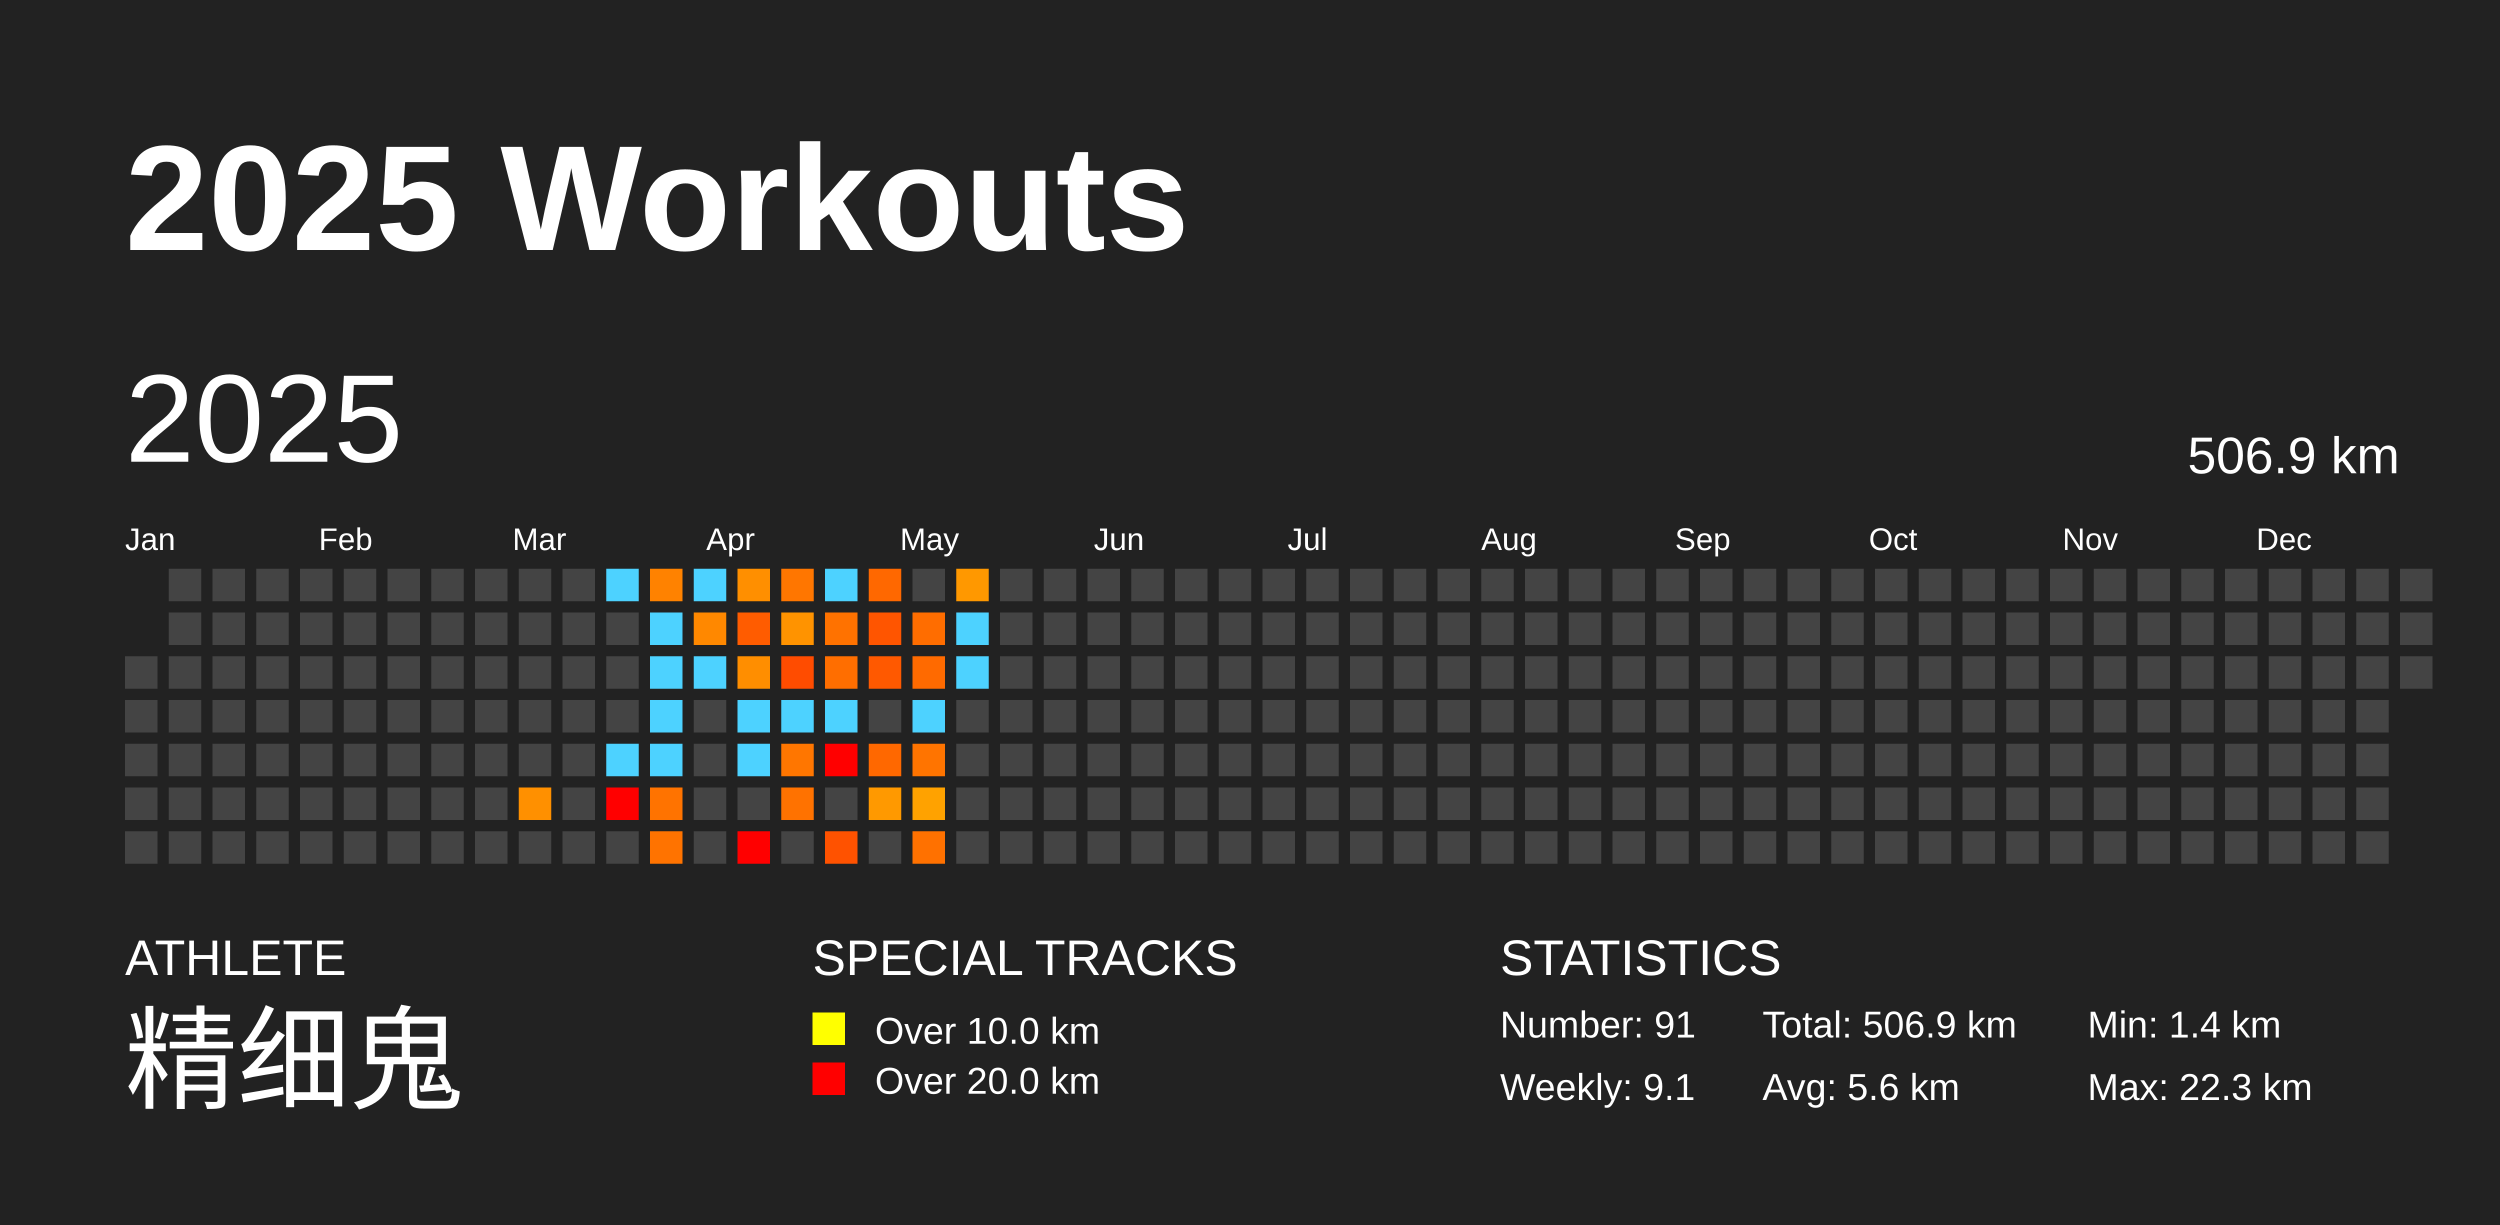
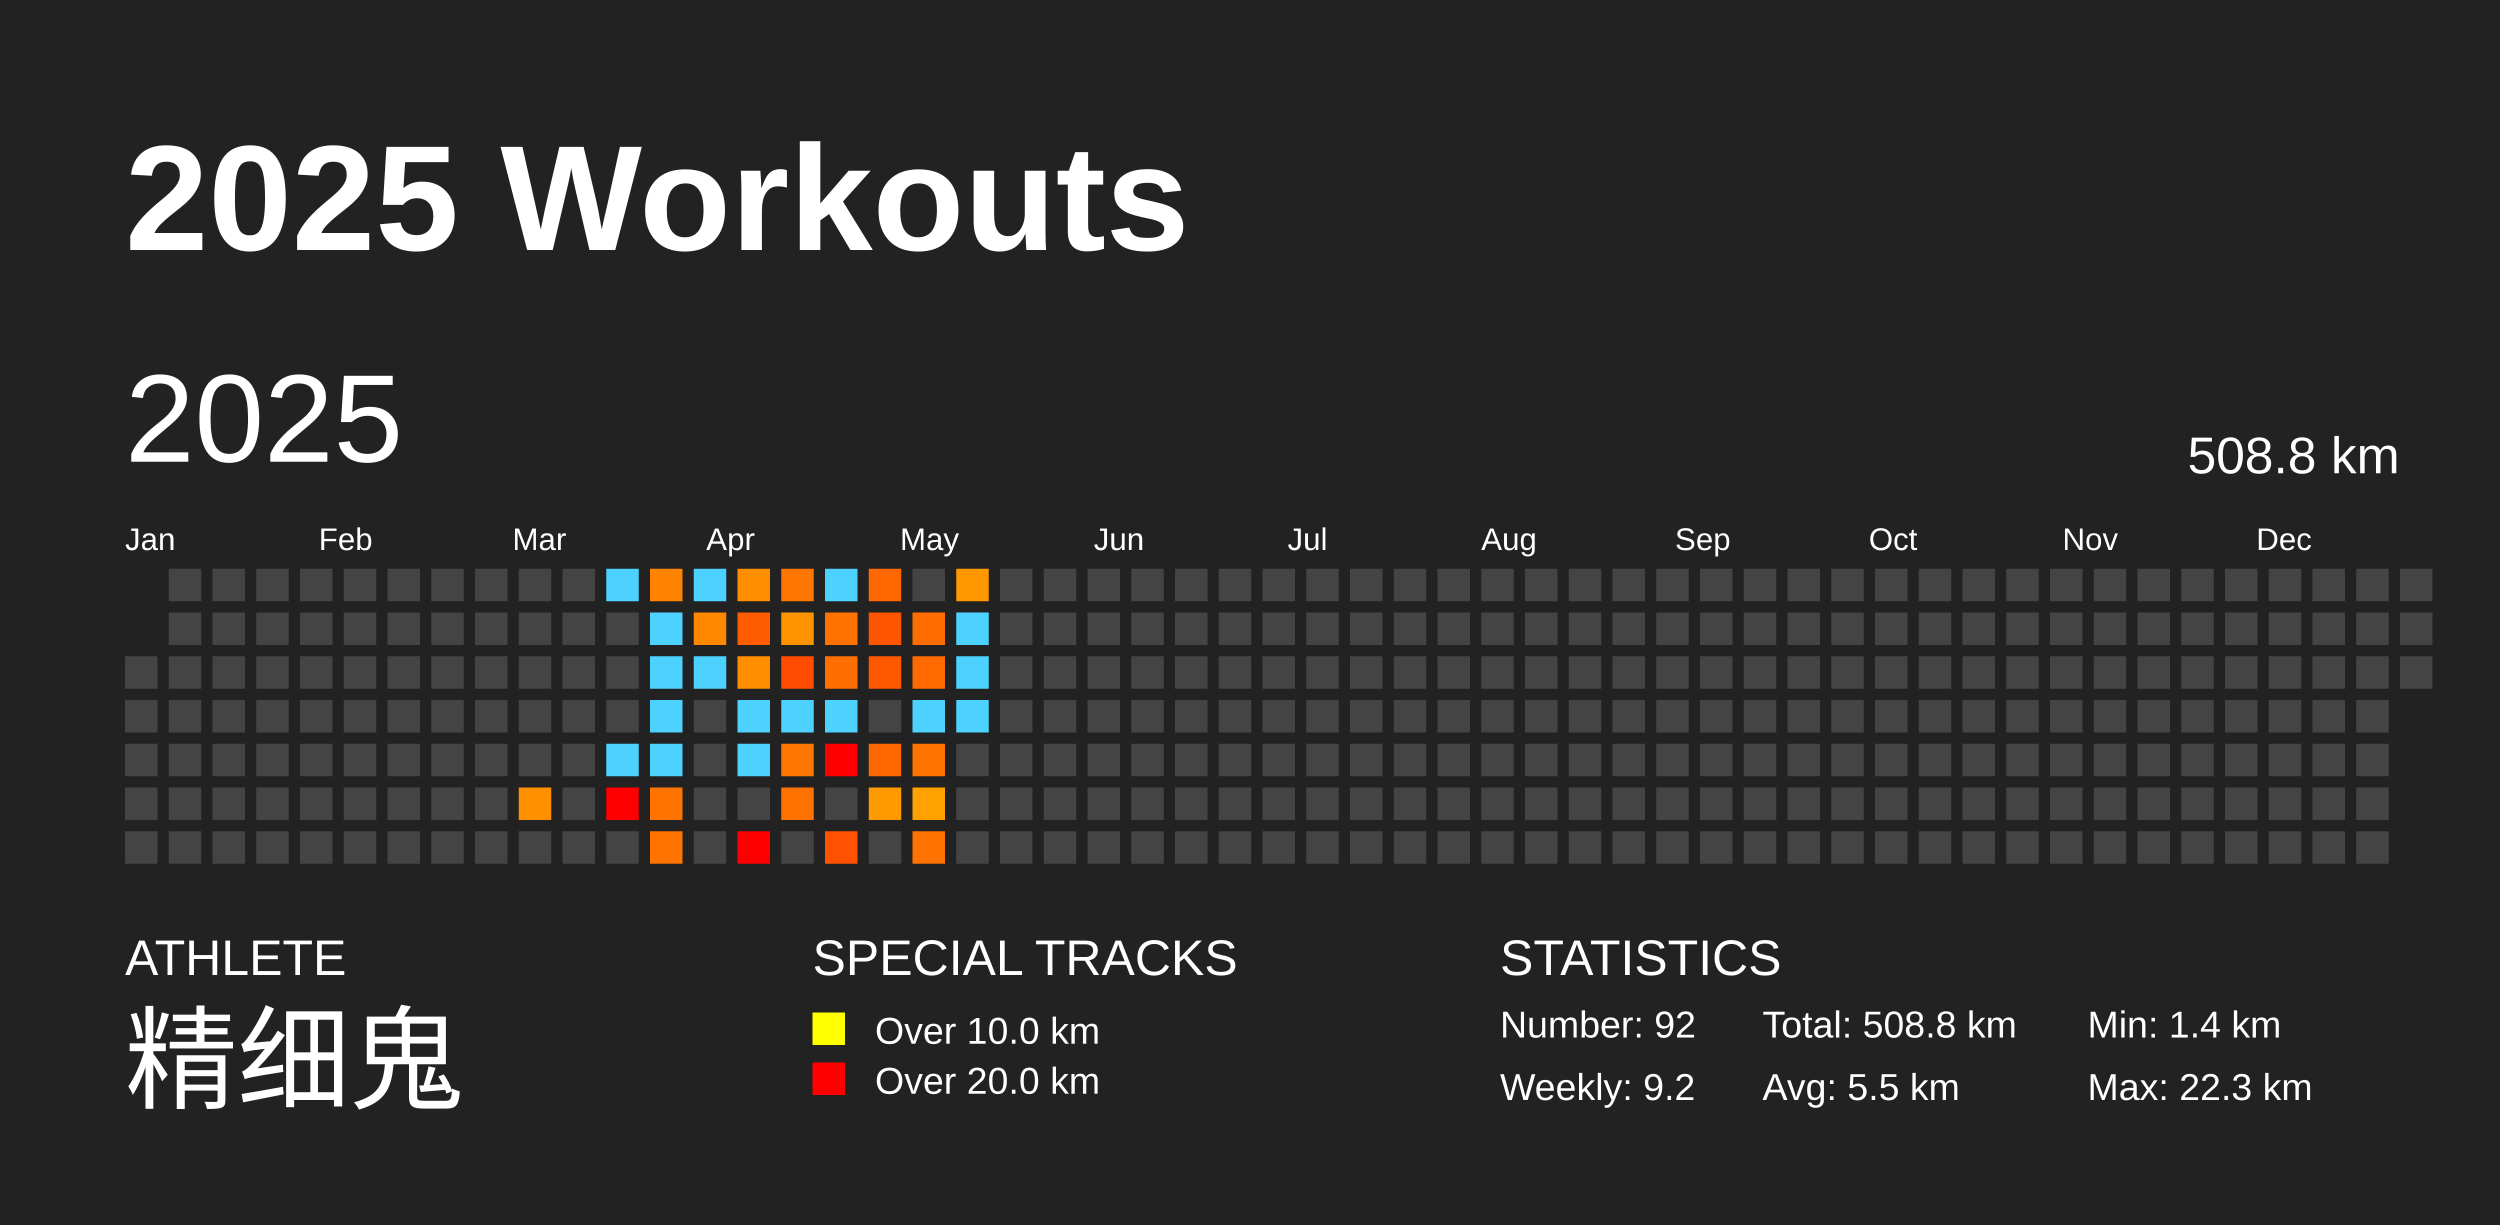
<svg xmlns="http://www.w3.org/2000/svg" baseProfile="full" height="98mm" version="1.1" viewBox="0,0,200,98" width="200mm">
  <defs />
  <rect fill="#222222" height="98" width="200" x="0" y="0" />
  <text fill="#FFFFFF" style="font-size:12px; font-family:Arial; font-weight:bold;" x="10" y="20">2025 Workouts</text>
  <text fill="#FFFFFF" style="font-size:4px; font-family:Arial" x="10" y="78">ATHLETE</text>
  <text fill="#FFFFFF" style="font-size:9px; font-family:Arial" x="10" y="88">精细鬼</text>
  <text fill="#FFFFFF" style="font-size:4px; font-family:Arial" x="65" y="78">SPECIAL TRACKS</text>
  <rect fill="yellow" height="2.6" width="2.6" x="65" y="81" />
  <text fill="#FFFFFF" style="font-size:3px; font-family:Arial" x="70" y="83.5">Over 10.0 km</text>
  <rect fill="red" height="2.6" width="2.6" x="65" y="85" />
  <text fill="#FFFFFF" style="font-size:3px; font-family:Arial" x="70" y="87.5">Over 20.0 km</text>
  <text fill="#FFFFFF" style="font-size:4px; font-family:Arial" x="120" y="78">STATISTICS</text>
-   <text fill="#FFFFFF" style="font-size:3px; font-family:Arial" x="120" y="83">Number: 91</text>
-   <text fill="#FFFFFF" style="font-size:3px; font-family:Arial" x="120" y="88">Weekly: 9.1</text>
-   <text fill="#FFFFFF" style="font-size:3px; font-family:Arial" x="141" y="83">Total: 506.9 km</text>
-   <text fill="#FFFFFF" style="font-size:3px; font-family:Arial" x="141" y="88">Avg: 5.6 km</text>
+   <text fill="#FFFFFF" style="font-size:3px; font-family:Arial" x="120" y="83">Number: 92</text>
+   <text fill="#FFFFFF" style="font-size:3px; font-family:Arial" x="120" y="88">Weekly: 9.2</text>
+   <text fill="#FFFFFF" style="font-size:3px; font-family:Arial" x="141" y="83">Total: 508.8 km</text>
+   <text fill="#FFFFFF" style="font-size:3px; font-family:Arial" x="141" y="88">Avg: 5.5 km</text>
  <text fill="#FFFFFF" style="font-size:3px; font-family:Arial" x="167" y="83">Min: 1.4 km</text>
  <text fill="#FFFFFF" style="font-size:3px; font-family:Arial" x="167" y="88">Max: 22.3 km</text>
  <text dominant-baseline="hanging" fill="#FFFFFF" style="font-size:10.0px; font-family:Arial;" x="10" y="30">2025</text>
-   <text dominant-baseline="hanging" fill="#FFFFFF" style="font-size:4.125px; font-family:Arial;" x="175" y="35">506.9 km</text>
+   <text dominant-baseline="hanging" fill="#FFFFFF" style="font-size:4.125px; font-family:Arial;" x="175" y="35">508.8 km</text>
  <text fill="#FFFFFF" style="font-size:2.5px; font-family:Arial" x="10.0" y="44">Jan</text>
  <text fill="#FFFFFF" style="font-size:2.5px; font-family:Arial" x="25.5" y="44">Feb</text>
  <text fill="#FFFFFF" style="font-size:2.5px; font-family:Arial" x="41.0" y="44">Mar</text>
  <text fill="#FFFFFF" style="font-size:2.5px; font-family:Arial" x="56.5" y="44">Apr</text>
  <text fill="#FFFFFF" style="font-size:2.5px; font-family:Arial" x="72.0" y="44">May</text>
  <text fill="#FFFFFF" style="font-size:2.5px; font-family:Arial" x="87.5" y="44">Jun</text>
  <text fill="#FFFFFF" style="font-size:2.5px; font-family:Arial" x="103.0" y="44">Jul</text>
  <text fill="#FFFFFF" style="font-size:2.5px; font-family:Arial" x="118.5" y="44">Aug</text>
  <text fill="#FFFFFF" style="font-size:2.5px; font-family:Arial" x="134.0" y="44">Sep</text>
  <text fill="#FFFFFF" style="font-size:2.5px; font-family:Arial" x="149.5" y="44">Oct</text>
  <text fill="#FFFFFF" style="font-size:2.5px; font-family:Arial" x="165.0" y="44">Nov</text>
  <text fill="#FFFFFF" style="font-size:2.5px; font-family:Arial" x="180.5" y="44">Dec</text>
  <rect fill="#444444" height="2.6" width="2.6" x="10.0" y="52.5" />
  <rect fill="#444444" height="2.6" width="2.6" x="10.0" y="56.0" />
  <rect fill="#444444" height="2.6" width="2.6" x="10.0" y="59.5" />
  <rect fill="#444444" height="2.6" width="2.6" x="10.0" y="63.0" />
  <rect fill="#444444" height="2.6" width="2.6" x="10.0" y="66.5" />
  <rect fill="#444444" height="2.6" width="2.6" x="13.5" y="45.5" />
  <rect fill="#444444" height="2.6" width="2.6" x="13.5" y="49.0" />
  <rect fill="#444444" height="2.6" width="2.6" x="13.5" y="52.5" />
  <rect fill="#444444" height="2.6" width="2.6" x="13.5" y="56.0" />
  <rect fill="#444444" height="2.6" width="2.6" x="13.5" y="59.5" />
  <rect fill="#444444" height="2.6" width="2.6" x="13.5" y="63.0" />
  <rect fill="#444444" height="2.6" width="2.6" x="13.5" y="66.5" />
  <rect fill="#444444" height="2.6" width="2.6" x="17.0" y="45.5" />
  <rect fill="#444444" height="2.6" width="2.6" x="17.0" y="49.0" />
  <rect fill="#444444" height="2.6" width="2.6" x="17.0" y="52.5" />
  <rect fill="#444444" height="2.6" width="2.6" x="17.0" y="56.0" />
  <rect fill="#444444" height="2.6" width="2.6" x="17.0" y="59.5" />
  <rect fill="#444444" height="2.6" width="2.6" x="17.0" y="63.0" />
  <rect fill="#444444" height="2.6" width="2.6" x="17.0" y="66.5" />
  <rect fill="#444444" height="2.6" width="2.6" x="20.5" y="45.5" />
  <rect fill="#444444" height="2.6" width="2.6" x="20.5" y="49.0" />
  <rect fill="#444444" height="2.6" width="2.6" x="20.5" y="52.5" />
  <rect fill="#444444" height="2.6" width="2.6" x="20.5" y="56.0" />
  <rect fill="#444444" height="2.6" width="2.6" x="20.5" y="59.5" />
  <rect fill="#444444" height="2.6" width="2.6" x="20.5" y="63.0" />
  <rect fill="#444444" height="2.6" width="2.6" x="20.5" y="66.5" />
  <rect fill="#444444" height="2.6" width="2.6" x="24.0" y="45.5" />
  <rect fill="#444444" height="2.6" width="2.6" x="24.0" y="49.0" />
  <rect fill="#444444" height="2.6" width="2.6" x="24.0" y="52.5" />
  <rect fill="#444444" height="2.6" width="2.6" x="24.0" y="56.0" />
  <rect fill="#444444" height="2.6" width="2.6" x="24.0" y="59.5" />
  <rect fill="#444444" height="2.6" width="2.6" x="24.0" y="63.0" />
  <rect fill="#444444" height="2.6" width="2.6" x="24.0" y="66.5" />
  <rect fill="#444444" height="2.6" width="2.6" x="27.5" y="45.5" />
  <rect fill="#444444" height="2.6" width="2.6" x="27.5" y="49.0" />
  <rect fill="#444444" height="2.6" width="2.6" x="27.5" y="52.5" />
  <rect fill="#444444" height="2.6" width="2.6" x="27.5" y="56.0" />
  <rect fill="#444444" height="2.6" width="2.6" x="27.5" y="59.5" />
  <rect fill="#444444" height="2.6" width="2.6" x="27.5" y="63.0" />
  <rect fill="#444444" height="2.6" width="2.6" x="27.5" y="66.5" />
  <rect fill="#444444" height="2.6" width="2.6" x="31.0" y="45.5" />
  <rect fill="#444444" height="2.6" width="2.6" x="31.0" y="49.0" />
  <rect fill="#444444" height="2.6" width="2.6" x="31.0" y="52.5" />
  <rect fill="#444444" height="2.6" width="2.6" x="31.0" y="56.0" />
  <rect fill="#444444" height="2.6" width="2.6" x="31.0" y="59.5" />
  <rect fill="#444444" height="2.6" width="2.6" x="31.0" y="63.0" />
  <rect fill="#444444" height="2.6" width="2.6" x="31.0" y="66.5" />
  <rect fill="#444444" height="2.6" width="2.6" x="34.5" y="45.5" />
  <rect fill="#444444" height="2.6" width="2.6" x="34.5" y="49.0" />
  <rect fill="#444444" height="2.6" width="2.6" x="34.5" y="52.5" />
  <rect fill="#444444" height="2.6" width="2.6" x="34.5" y="56.0" />
  <rect fill="#444444" height="2.6" width="2.6" x="34.5" y="59.5" />
  <rect fill="#444444" height="2.6" width="2.6" x="34.5" y="63.0" />
  <rect fill="#444444" height="2.6" width="2.6" x="34.5" y="66.5" />
  <rect fill="#444444" height="2.6" width="2.6" x="38.0" y="45.5" />
  <rect fill="#444444" height="2.6" width="2.6" x="38.0" y="49.0" />
  <rect fill="#444444" height="2.6" width="2.6" x="38.0" y="52.5" />
  <rect fill="#444444" height="2.6" width="2.6" x="38.0" y="56.0" />
  <rect fill="#444444" height="2.6" width="2.6" x="38.0" y="59.5" />
  <rect fill="#444444" height="2.6" width="2.6" x="38.0" y="63.0" />
  <rect fill="#444444" height="2.6" width="2.6" x="38.0" y="66.5" />
  <rect fill="#444444" height="2.6" width="2.6" x="41.5" y="45.5" />
  <rect fill="#444444" height="2.6" width="2.6" x="41.5" y="49.0" />
  <rect fill="#444444" height="2.6" width="2.6" x="41.5" y="52.5" />
  <rect fill="#444444" height="2.6" width="2.6" x="41.5" y="56.0" />
  <rect fill="#444444" height="2.6" width="2.6" x="41.5" y="59.5" />
  <rect fill="#ff9000" height="2.6" width="2.6" x="41.5" y="63.0" />
  <rect fill="#444444" height="2.6" width="2.6" x="41.5" y="66.5" />
  <rect fill="#444444" height="2.6" width="2.6" x="45.0" y="45.5" />
  <rect fill="#444444" height="2.6" width="2.6" x="45.0" y="49.0" />
  <rect fill="#444444" height="2.6" width="2.6" x="45.0" y="52.5" />
  <rect fill="#444444" height="2.6" width="2.6" x="45.0" y="56.0" />
  <rect fill="#444444" height="2.6" width="2.6" x="45.0" y="59.5" />
  <rect fill="#444444" height="2.6" width="2.6" x="45.0" y="63.0" />
  <rect fill="#444444" height="2.6" width="2.6" x="45.0" y="66.5" />
  <rect fill="#4dd2ff" height="2.6" width="2.6" x="48.5" y="45.5" />
  <rect fill="#444444" height="2.6" width="2.6" x="48.5" y="49.0" />
  <rect fill="#444444" height="2.6" width="2.6" x="48.5" y="52.5" />
  <rect fill="#444444" height="2.6" width="2.6" x="48.5" y="56.0" />
  <rect fill="#4dd2ff" height="2.6" width="2.6" x="48.5" y="59.5" />
  <rect fill="red" height="2.6" width="2.6" x="48.5" y="63.0" />
  <rect fill="#444444" height="2.6" width="2.6" x="48.5" y="66.5" />
  <rect fill="#ff8200" height="2.6" width="2.6" x="52.0" y="45.5" />
  <rect fill="#4dd2ff" height="2.6" width="2.6" x="52.0" y="49.0" />
  <rect fill="#4dd2ff" height="2.6" width="2.6" x="52.0" y="52.5" />
  <rect fill="#4dd2ff" height="2.6" width="2.6" x="52.0" y="56.0" />
  <rect fill="#4dd2ff" height="2.6" width="2.6" x="52.0" y="59.5" />
  <rect fill="#ff7300" height="2.6" width="2.6" x="52.0" y="63.0" />
  <rect fill="#ff7300" height="2.6" width="2.6" x="52.0" y="66.5" />
  <rect fill="#4dd2ff" height="2.6" width="2.6" x="55.5" y="45.5" />
  <rect fill="#ff8800" height="2.6" width="2.6" x="55.5" y="49.0" />
  <rect fill="#4dd2ff" height="2.6" width="2.6" x="55.5" y="52.5" />
  <rect fill="#444444" height="2.6" width="2.6" x="55.5" y="56.0" />
  <rect fill="#444444" height="2.6" width="2.6" x="55.5" y="59.5" />
  <rect fill="#444444" height="2.6" width="2.6" x="55.5" y="63.0" />
  <rect fill="#444444" height="2.6" width="2.6" x="55.5" y="66.5" />
  <rect fill="#ff8f00" height="2.6" width="2.6" x="59.0" y="45.5" />
  <rect fill="#ff5c00" height="2.6" width="2.6" x="59.0" y="49.0" />
  <rect fill="#ff8e00" height="2.6" width="2.6" x="59.0" y="52.5" />
  <rect fill="#4dd2ff" height="2.6" width="2.6" x="59.0" y="56.0" />
  <rect fill="#4dd2ff" height="2.6" width="2.6" x="59.0" y="59.5" />
  <rect fill="#444444" height="2.6" width="2.6" x="59.0" y="63.0" />
  <rect fill="red" height="2.6" width="2.6" x="59.0" y="66.5" />
  <rect fill="#ff7600" height="2.6" width="2.6" x="62.5" y="45.5" />
  <rect fill="#ff9300" height="2.6" width="2.6" x="62.5" y="49.0" />
  <rect fill="#ff4c00" height="2.6" width="2.6" x="62.5" y="52.5" />
  <rect fill="#4dd2ff" height="2.6" width="2.6" x="62.5" y="56.0" />
  <rect fill="#ff7600" height="2.6" width="2.6" x="62.5" y="59.5" />
  <rect fill="#ff7200" height="2.6" width="2.6" x="62.5" y="63.0" />
  <rect fill="#444444" height="2.6" width="2.6" x="62.5" y="66.5" />
  <rect fill="#4dd2ff" height="2.6" width="2.6" x="66.0" y="45.5" />
  <rect fill="#ff7200" height="2.6" width="2.6" x="66.0" y="49.0" />
  <rect fill="#ff6e00" height="2.6" width="2.6" x="66.0" y="52.5" />
  <rect fill="#4dd2ff" height="2.6" width="2.6" x="66.0" y="56.0" />
  <rect fill="red" height="2.6" width="2.6" x="66.0" y="59.5" />
  <rect fill="#444444" height="2.6" width="2.6" x="66.0" y="63.0" />
  <rect fill="#ff5200" height="2.6" width="2.6" x="66.0" y="66.5" />
  <rect fill="#ff6800" height="2.6" width="2.6" x="69.5" y="45.5" />
  <rect fill="#ff5500" height="2.6" width="2.6" x="69.5" y="49.0" />
  <rect fill="#ff5900" height="2.6" width="2.6" x="69.5" y="52.5" />
  <rect fill="#444444" height="2.6" width="2.6" x="69.5" y="56.0" />
  <rect fill="#ff6800" height="2.6" width="2.6" x="69.5" y="59.5" />
  <rect fill="#ff9900" height="2.6" width="2.6" x="69.5" y="63.0" />
  <rect fill="#444444" height="2.6" width="2.6" x="69.5" y="66.5" />
  <rect fill="#444444" height="2.6" width="2.6" x="73.0" y="45.5" />
  <rect fill="#ff6d00" height="2.6" width="2.6" x="73.0" y="49.0" />
  <rect fill="#ff6a00" height="2.6" width="2.6" x="73.0" y="52.5" />
  <rect fill="#4dd2ff" height="2.6" width="2.6" x="73.0" y="56.0" />
  <rect fill="#ff7400" height="2.6" width="2.6" x="73.0" y="59.5" />
  <rect fill="#ffa200" height="2.6" width="2.6" x="73.0" y="63.0" />
  <rect fill="#ff7100" height="2.6" width="2.6" x="73.0" y="66.5" />
  <rect fill="#ff9800" height="2.6" width="2.6" x="76.5" y="45.5" />
  <rect fill="#4dd2ff" height="2.6" width="2.6" x="76.5" y="49.0" />
  <rect fill="#4dd2ff" height="2.6" width="2.6" x="76.5" y="52.5" />
-   <rect fill="#444444" height="2.6" width="2.6" x="76.5" y="56.0" />
+   <rect fill="#4dd2ff" height="2.6" width="2.6" x="76.5" y="56.0" />
  <rect fill="#444444" height="2.6" width="2.6" x="76.5" y="59.5" />
  <rect fill="#444444" height="2.6" width="2.6" x="76.5" y="63.0" />
  <rect fill="#444444" height="2.6" width="2.6" x="76.5" y="66.5" />
  <rect fill="#444444" height="2.6" width="2.6" x="80.0" y="45.5" />
  <rect fill="#444444" height="2.6" width="2.6" x="80.0" y="49.0" />
  <rect fill="#444444" height="2.6" width="2.6" x="80.0" y="52.5" />
  <rect fill="#444444" height="2.6" width="2.6" x="80.0" y="56.0" />
  <rect fill="#444444" height="2.6" width="2.6" x="80.0" y="59.5" />
  <rect fill="#444444" height="2.6" width="2.6" x="80.0" y="63.0" />
  <rect fill="#444444" height="2.6" width="2.6" x="80.0" y="66.5" />
  <rect fill="#444444" height="2.6" width="2.6" x="83.5" y="45.5" />
  <rect fill="#444444" height="2.6" width="2.6" x="83.5" y="49.0" />
  <rect fill="#444444" height="2.6" width="2.6" x="83.5" y="52.5" />
  <rect fill="#444444" height="2.6" width="2.6" x="83.5" y="56.0" />
  <rect fill="#444444" height="2.6" width="2.6" x="83.5" y="59.5" />
  <rect fill="#444444" height="2.6" width="2.6" x="83.5" y="63.0" />
  <rect fill="#444444" height="2.6" width="2.6" x="83.5" y="66.5" />
  <rect fill="#444444" height="2.6" width="2.6" x="87.0" y="45.5" />
  <rect fill="#444444" height="2.6" width="2.6" x="87.0" y="49.0" />
  <rect fill="#444444" height="2.6" width="2.6" x="87.0" y="52.5" />
  <rect fill="#444444" height="2.6" width="2.6" x="87.0" y="56.0" />
  <rect fill="#444444" height="2.6" width="2.6" x="87.0" y="59.5" />
  <rect fill="#444444" height="2.6" width="2.6" x="87.0" y="63.0" />
  <rect fill="#444444" height="2.6" width="2.6" x="87.0" y="66.5" />
  <rect fill="#444444" height="2.6" width="2.6" x="90.5" y="45.5" />
  <rect fill="#444444" height="2.6" width="2.6" x="90.5" y="49.0" />
  <rect fill="#444444" height="2.6" width="2.6" x="90.5" y="52.5" />
  <rect fill="#444444" height="2.6" width="2.6" x="90.5" y="56.0" />
  <rect fill="#444444" height="2.6" width="2.6" x="90.5" y="59.5" />
  <rect fill="#444444" height="2.6" width="2.6" x="90.5" y="63.0" />
  <rect fill="#444444" height="2.6" width="2.6" x="90.5" y="66.5" />
  <rect fill="#444444" height="2.6" width="2.6" x="94.0" y="45.5" />
  <rect fill="#444444" height="2.6" width="2.6" x="94.0" y="49.0" />
  <rect fill="#444444" height="2.6" width="2.6" x="94.0" y="52.5" />
  <rect fill="#444444" height="2.6" width="2.6" x="94.0" y="56.0" />
  <rect fill="#444444" height="2.6" width="2.6" x="94.0" y="59.5" />
  <rect fill="#444444" height="2.6" width="2.6" x="94.0" y="63.0" />
  <rect fill="#444444" height="2.6" width="2.6" x="94.0" y="66.5" />
  <rect fill="#444444" height="2.6" width="2.6" x="97.5" y="45.5" />
  <rect fill="#444444" height="2.6" width="2.6" x="97.5" y="49.0" />
  <rect fill="#444444" height="2.6" width="2.6" x="97.5" y="52.5" />
  <rect fill="#444444" height="2.6" width="2.6" x="97.5" y="56.0" />
  <rect fill="#444444" height="2.6" width="2.6" x="97.5" y="59.5" />
  <rect fill="#444444" height="2.6" width="2.6" x="97.5" y="63.0" />
  <rect fill="#444444" height="2.6" width="2.6" x="97.5" y="66.5" />
  <rect fill="#444444" height="2.6" width="2.6" x="101.0" y="45.5" />
  <rect fill="#444444" height="2.6" width="2.6" x="101.0" y="49.0" />
  <rect fill="#444444" height="2.6" width="2.6" x="101.0" y="52.5" />
  <rect fill="#444444" height="2.6" width="2.6" x="101.0" y="56.0" />
  <rect fill="#444444" height="2.6" width="2.6" x="101.0" y="59.5" />
  <rect fill="#444444" height="2.6" width="2.6" x="101.0" y="63.0" />
  <rect fill="#444444" height="2.6" width="2.6" x="101.0" y="66.5" />
  <rect fill="#444444" height="2.6" width="2.6" x="104.5" y="45.5" />
  <rect fill="#444444" height="2.6" width="2.6" x="104.5" y="49.0" />
  <rect fill="#444444" height="2.6" width="2.6" x="104.5" y="52.5" />
  <rect fill="#444444" height="2.6" width="2.6" x="104.5" y="56.0" />
  <rect fill="#444444" height="2.6" width="2.6" x="104.5" y="59.5" />
  <rect fill="#444444" height="2.6" width="2.6" x="104.5" y="63.0" />
  <rect fill="#444444" height="2.6" width="2.6" x="104.5" y="66.5" />
  <rect fill="#444444" height="2.6" width="2.6" x="108.0" y="45.5" />
  <rect fill="#444444" height="2.6" width="2.6" x="108.0" y="49.0" />
  <rect fill="#444444" height="2.6" width="2.6" x="108.0" y="52.5" />
  <rect fill="#444444" height="2.6" width="2.6" x="108.0" y="56.0" />
  <rect fill="#444444" height="2.6" width="2.6" x="108.0" y="59.5" />
  <rect fill="#444444" height="2.6" width="2.6" x="108.0" y="63.0" />
  <rect fill="#444444" height="2.6" width="2.6" x="108.0" y="66.5" />
  <rect fill="#444444" height="2.6" width="2.6" x="111.5" y="45.5" />
  <rect fill="#444444" height="2.6" width="2.6" x="111.5" y="49.0" />
  <rect fill="#444444" height="2.6" width="2.6" x="111.5" y="52.5" />
  <rect fill="#444444" height="2.6" width="2.6" x="111.5" y="56.0" />
  <rect fill="#444444" height="2.6" width="2.6" x="111.5" y="59.5" />
  <rect fill="#444444" height="2.6" width="2.6" x="111.5" y="63.0" />
  <rect fill="#444444" height="2.6" width="2.6" x="111.5" y="66.5" />
  <rect fill="#444444" height="2.6" width="2.6" x="115.0" y="45.5" />
  <rect fill="#444444" height="2.6" width="2.6" x="115.0" y="49.0" />
  <rect fill="#444444" height="2.6" width="2.6" x="115.0" y="52.5" />
  <rect fill="#444444" height="2.6" width="2.6" x="115.0" y="56.0" />
  <rect fill="#444444" height="2.6" width="2.6" x="115.0" y="59.5" />
  <rect fill="#444444" height="2.6" width="2.6" x="115.0" y="63.0" />
  <rect fill="#444444" height="2.6" width="2.6" x="115.0" y="66.5" />
  <rect fill="#444444" height="2.6" width="2.6" x="118.5" y="45.5" />
  <rect fill="#444444" height="2.6" width="2.6" x="118.5" y="49.0" />
  <rect fill="#444444" height="2.6" width="2.6" x="118.5" y="52.5" />
  <rect fill="#444444" height="2.6" width="2.6" x="118.5" y="56.0" />
  <rect fill="#444444" height="2.6" width="2.6" x="118.5" y="59.5" />
  <rect fill="#444444" height="2.6" width="2.6" x="118.5" y="63.0" />
  <rect fill="#444444" height="2.6" width="2.6" x="118.5" y="66.5" />
  <rect fill="#444444" height="2.6" width="2.6" x="122.0" y="45.5" />
  <rect fill="#444444" height="2.6" width="2.6" x="122.0" y="49.0" />
  <rect fill="#444444" height="2.6" width="2.6" x="122.0" y="52.5" />
  <rect fill="#444444" height="2.6" width="2.6" x="122.0" y="56.0" />
  <rect fill="#444444" height="2.6" width="2.6" x="122.0" y="59.5" />
  <rect fill="#444444" height="2.6" width="2.6" x="122.0" y="63.0" />
  <rect fill="#444444" height="2.6" width="2.6" x="122.0" y="66.5" />
  <rect fill="#444444" height="2.6" width="2.6" x="125.5" y="45.5" />
  <rect fill="#444444" height="2.6" width="2.6" x="125.5" y="49.0" />
  <rect fill="#444444" height="2.6" width="2.6" x="125.5" y="52.5" />
  <rect fill="#444444" height="2.6" width="2.6" x="125.5" y="56.0" />
  <rect fill="#444444" height="2.6" width="2.6" x="125.5" y="59.5" />
  <rect fill="#444444" height="2.6" width="2.6" x="125.5" y="63.0" />
  <rect fill="#444444" height="2.6" width="2.6" x="125.5" y="66.5" />
  <rect fill="#444444" height="2.6" width="2.6" x="129.0" y="45.5" />
  <rect fill="#444444" height="2.6" width="2.6" x="129.0" y="49.0" />
  <rect fill="#444444" height="2.6" width="2.6" x="129.0" y="52.5" />
  <rect fill="#444444" height="2.6" width="2.6" x="129.0" y="56.0" />
  <rect fill="#444444" height="2.6" width="2.6" x="129.0" y="59.5" />
  <rect fill="#444444" height="2.6" width="2.6" x="129.0" y="63.0" />
  <rect fill="#444444" height="2.6" width="2.6" x="129.0" y="66.5" />
  <rect fill="#444444" height="2.6" width="2.6" x="132.5" y="45.5" />
  <rect fill="#444444" height="2.6" width="2.6" x="132.5" y="49.0" />
  <rect fill="#444444" height="2.6" width="2.6" x="132.5" y="52.5" />
  <rect fill="#444444" height="2.6" width="2.6" x="132.5" y="56.0" />
  <rect fill="#444444" height="2.6" width="2.6" x="132.5" y="59.5" />
  <rect fill="#444444" height="2.6" width="2.6" x="132.5" y="63.0" />
  <rect fill="#444444" height="2.6" width="2.6" x="132.5" y="66.5" />
  <rect fill="#444444" height="2.6" width="2.6" x="136.0" y="45.5" />
  <rect fill="#444444" height="2.6" width="2.6" x="136.0" y="49.0" />
  <rect fill="#444444" height="2.6" width="2.6" x="136.0" y="52.5" />
  <rect fill="#444444" height="2.6" width="2.6" x="136.0" y="56.0" />
  <rect fill="#444444" height="2.6" width="2.6" x="136.0" y="59.5" />
  <rect fill="#444444" height="2.6" width="2.6" x="136.0" y="63.0" />
  <rect fill="#444444" height="2.6" width="2.6" x="136.0" y="66.5" />
  <rect fill="#444444" height="2.6" width="2.6" x="139.5" y="45.5" />
  <rect fill="#444444" height="2.6" width="2.6" x="139.5" y="49.0" />
  <rect fill="#444444" height="2.6" width="2.6" x="139.5" y="52.5" />
  <rect fill="#444444" height="2.6" width="2.6" x="139.5" y="56.0" />
  <rect fill="#444444" height="2.6" width="2.6" x="139.5" y="59.5" />
  <rect fill="#444444" height="2.6" width="2.6" x="139.5" y="63.0" />
  <rect fill="#444444" height="2.6" width="2.6" x="139.5" y="66.5" />
  <rect fill="#444444" height="2.6" width="2.6" x="143.0" y="45.5" />
  <rect fill="#444444" height="2.6" width="2.6" x="143.0" y="49.0" />
  <rect fill="#444444" height="2.6" width="2.6" x="143.0" y="52.5" />
  <rect fill="#444444" height="2.6" width="2.6" x="143.0" y="56.0" />
  <rect fill="#444444" height="2.6" width="2.6" x="143.0" y="59.5" />
  <rect fill="#444444" height="2.6" width="2.6" x="143.0" y="63.0" />
  <rect fill="#444444" height="2.6" width="2.6" x="143.0" y="66.5" />
  <rect fill="#444444" height="2.6" width="2.6" x="146.5" y="45.5" />
  <rect fill="#444444" height="2.6" width="2.6" x="146.5" y="49.0" />
  <rect fill="#444444" height="2.6" width="2.6" x="146.5" y="52.5" />
  <rect fill="#444444" height="2.6" width="2.6" x="146.5" y="56.0" />
  <rect fill="#444444" height="2.6" width="2.6" x="146.5" y="59.5" />
  <rect fill="#444444" height="2.6" width="2.6" x="146.5" y="63.0" />
  <rect fill="#444444" height="2.6" width="2.6" x="146.5" y="66.5" />
  <rect fill="#444444" height="2.6" width="2.6" x="150.0" y="45.5" />
  <rect fill="#444444" height="2.6" width="2.6" x="150.0" y="49.0" />
  <rect fill="#444444" height="2.6" width="2.6" x="150.0" y="52.5" />
  <rect fill="#444444" height="2.6" width="2.6" x="150.0" y="56.0" />
  <rect fill="#444444" height="2.6" width="2.6" x="150.0" y="59.5" />
  <rect fill="#444444" height="2.6" width="2.6" x="150.0" y="63.0" />
  <rect fill="#444444" height="2.6" width="2.6" x="150.0" y="66.5" />
  <rect fill="#444444" height="2.6" width="2.6" x="153.5" y="45.5" />
  <rect fill="#444444" height="2.6" width="2.6" x="153.5" y="49.0" />
  <rect fill="#444444" height="2.6" width="2.6" x="153.5" y="52.5" />
  <rect fill="#444444" height="2.6" width="2.6" x="153.5" y="56.0" />
  <rect fill="#444444" height="2.6" width="2.6" x="153.5" y="59.5" />
  <rect fill="#444444" height="2.6" width="2.6" x="153.5" y="63.0" />
  <rect fill="#444444" height="2.6" width="2.6" x="153.5" y="66.5" />
  <rect fill="#444444" height="2.6" width="2.6" x="157.0" y="45.5" />
  <rect fill="#444444" height="2.6" width="2.6" x="157.0" y="49.0" />
  <rect fill="#444444" height="2.6" width="2.6" x="157.0" y="52.5" />
  <rect fill="#444444" height="2.6" width="2.6" x="157.0" y="56.0" />
  <rect fill="#444444" height="2.6" width="2.6" x="157.0" y="59.5" />
  <rect fill="#444444" height="2.6" width="2.6" x="157.0" y="63.0" />
  <rect fill="#444444" height="2.6" width="2.6" x="157.0" y="66.5" />
  <rect fill="#444444" height="2.6" width="2.6" x="160.5" y="45.5" />
  <rect fill="#444444" height="2.6" width="2.6" x="160.5" y="49.0" />
  <rect fill="#444444" height="2.6" width="2.6" x="160.5" y="52.5" />
  <rect fill="#444444" height="2.6" width="2.6" x="160.5" y="56.0" />
  <rect fill="#444444" height="2.6" width="2.6" x="160.5" y="59.5" />
  <rect fill="#444444" height="2.6" width="2.6" x="160.5" y="63.0" />
  <rect fill="#444444" height="2.6" width="2.6" x="160.5" y="66.5" />
  <rect fill="#444444" height="2.6" width="2.6" x="164.0" y="45.5" />
  <rect fill="#444444" height="2.6" width="2.6" x="164.0" y="49.0" />
  <rect fill="#444444" height="2.6" width="2.6" x="164.0" y="52.5" />
  <rect fill="#444444" height="2.6" width="2.6" x="164.0" y="56.0" />
  <rect fill="#444444" height="2.6" width="2.6" x="164.0" y="59.5" />
  <rect fill="#444444" height="2.6" width="2.6" x="164.0" y="63.0" />
  <rect fill="#444444" height="2.6" width="2.6" x="164.0" y="66.5" />
  <rect fill="#444444" height="2.6" width="2.6" x="167.5" y="45.5" />
  <rect fill="#444444" height="2.6" width="2.6" x="167.5" y="49.0" />
  <rect fill="#444444" height="2.6" width="2.6" x="167.5" y="52.5" />
  <rect fill="#444444" height="2.6" width="2.6" x="167.5" y="56.0" />
  <rect fill="#444444" height="2.6" width="2.6" x="167.5" y="59.5" />
  <rect fill="#444444" height="2.6" width="2.6" x="167.5" y="63.0" />
  <rect fill="#444444" height="2.6" width="2.6" x="167.5" y="66.5" />
  <rect fill="#444444" height="2.6" width="2.6" x="171.0" y="45.5" />
  <rect fill="#444444" height="2.6" width="2.6" x="171.0" y="49.0" />
  <rect fill="#444444" height="2.6" width="2.6" x="171.0" y="52.5" />
  <rect fill="#444444" height="2.6" width="2.6" x="171.0" y="56.0" />
  <rect fill="#444444" height="2.6" width="2.6" x="171.0" y="59.5" />
  <rect fill="#444444" height="2.6" width="2.6" x="171.0" y="63.0" />
  <rect fill="#444444" height="2.6" width="2.6" x="171.0" y="66.5" />
  <rect fill="#444444" height="2.6" width="2.6" x="174.5" y="45.5" />
  <rect fill="#444444" height="2.6" width="2.6" x="174.5" y="49.0" />
  <rect fill="#444444" height="2.6" width="2.6" x="174.5" y="52.5" />
  <rect fill="#444444" height="2.6" width="2.6" x="174.5" y="56.0" />
  <rect fill="#444444" height="2.6" width="2.6" x="174.5" y="59.5" />
  <rect fill="#444444" height="2.6" width="2.6" x="174.5" y="63.0" />
  <rect fill="#444444" height="2.6" width="2.6" x="174.5" y="66.5" />
  <rect fill="#444444" height="2.6" width="2.6" x="178.0" y="45.5" />
  <rect fill="#444444" height="2.6" width="2.6" x="178.0" y="49.0" />
  <rect fill="#444444" height="2.6" width="2.6" x="178.0" y="52.5" />
  <rect fill="#444444" height="2.6" width="2.6" x="178.0" y="56.0" />
  <rect fill="#444444" height="2.6" width="2.6" x="178.0" y="59.5" />
  <rect fill="#444444" height="2.6" width="2.6" x="178.0" y="63.0" />
  <rect fill="#444444" height="2.6" width="2.6" x="178.0" y="66.5" />
  <rect fill="#444444" height="2.6" width="2.6" x="181.5" y="45.5" />
  <rect fill="#444444" height="2.6" width="2.6" x="181.5" y="49.0" />
  <rect fill="#444444" height="2.6" width="2.6" x="181.5" y="52.5" />
  <rect fill="#444444" height="2.6" width="2.6" x="181.5" y="56.0" />
  <rect fill="#444444" height="2.6" width="2.6" x="181.5" y="59.5" />
  <rect fill="#444444" height="2.6" width="2.6" x="181.5" y="63.0" />
  <rect fill="#444444" height="2.6" width="2.6" x="181.5" y="66.5" />
  <rect fill="#444444" height="2.6" width="2.6" x="185.0" y="45.5" />
  <rect fill="#444444" height="2.6" width="2.6" x="185.0" y="49.0" />
  <rect fill="#444444" height="2.6" width="2.6" x="185.0" y="52.5" />
  <rect fill="#444444" height="2.6" width="2.6" x="185.0" y="56.0" />
  <rect fill="#444444" height="2.6" width="2.6" x="185.0" y="59.5" />
  <rect fill="#444444" height="2.6" width="2.6" x="185.0" y="63.0" />
  <rect fill="#444444" height="2.6" width="2.6" x="185.0" y="66.5" />
  <rect fill="#444444" height="2.6" width="2.6" x="188.5" y="45.5" />
  <rect fill="#444444" height="2.6" width="2.6" x="188.5" y="49.0" />
  <rect fill="#444444" height="2.6" width="2.6" x="188.5" y="52.5" />
  <rect fill="#444444" height="2.6" width="2.6" x="188.5" y="56.0" />
  <rect fill="#444444" height="2.6" width="2.6" x="188.5" y="59.5" />
  <rect fill="#444444" height="2.6" width="2.6" x="188.5" y="63.0" />
  <rect fill="#444444" height="2.6" width="2.6" x="188.5" y="66.5" />
  <rect fill="#444444" height="2.6" width="2.6" x="192.0" y="45.5" />
  <rect fill="#444444" height="2.6" width="2.6" x="192.0" y="49.0" />
  <rect fill="#444444" height="2.6" width="2.6" x="192.0" y="52.5" />
</svg>
